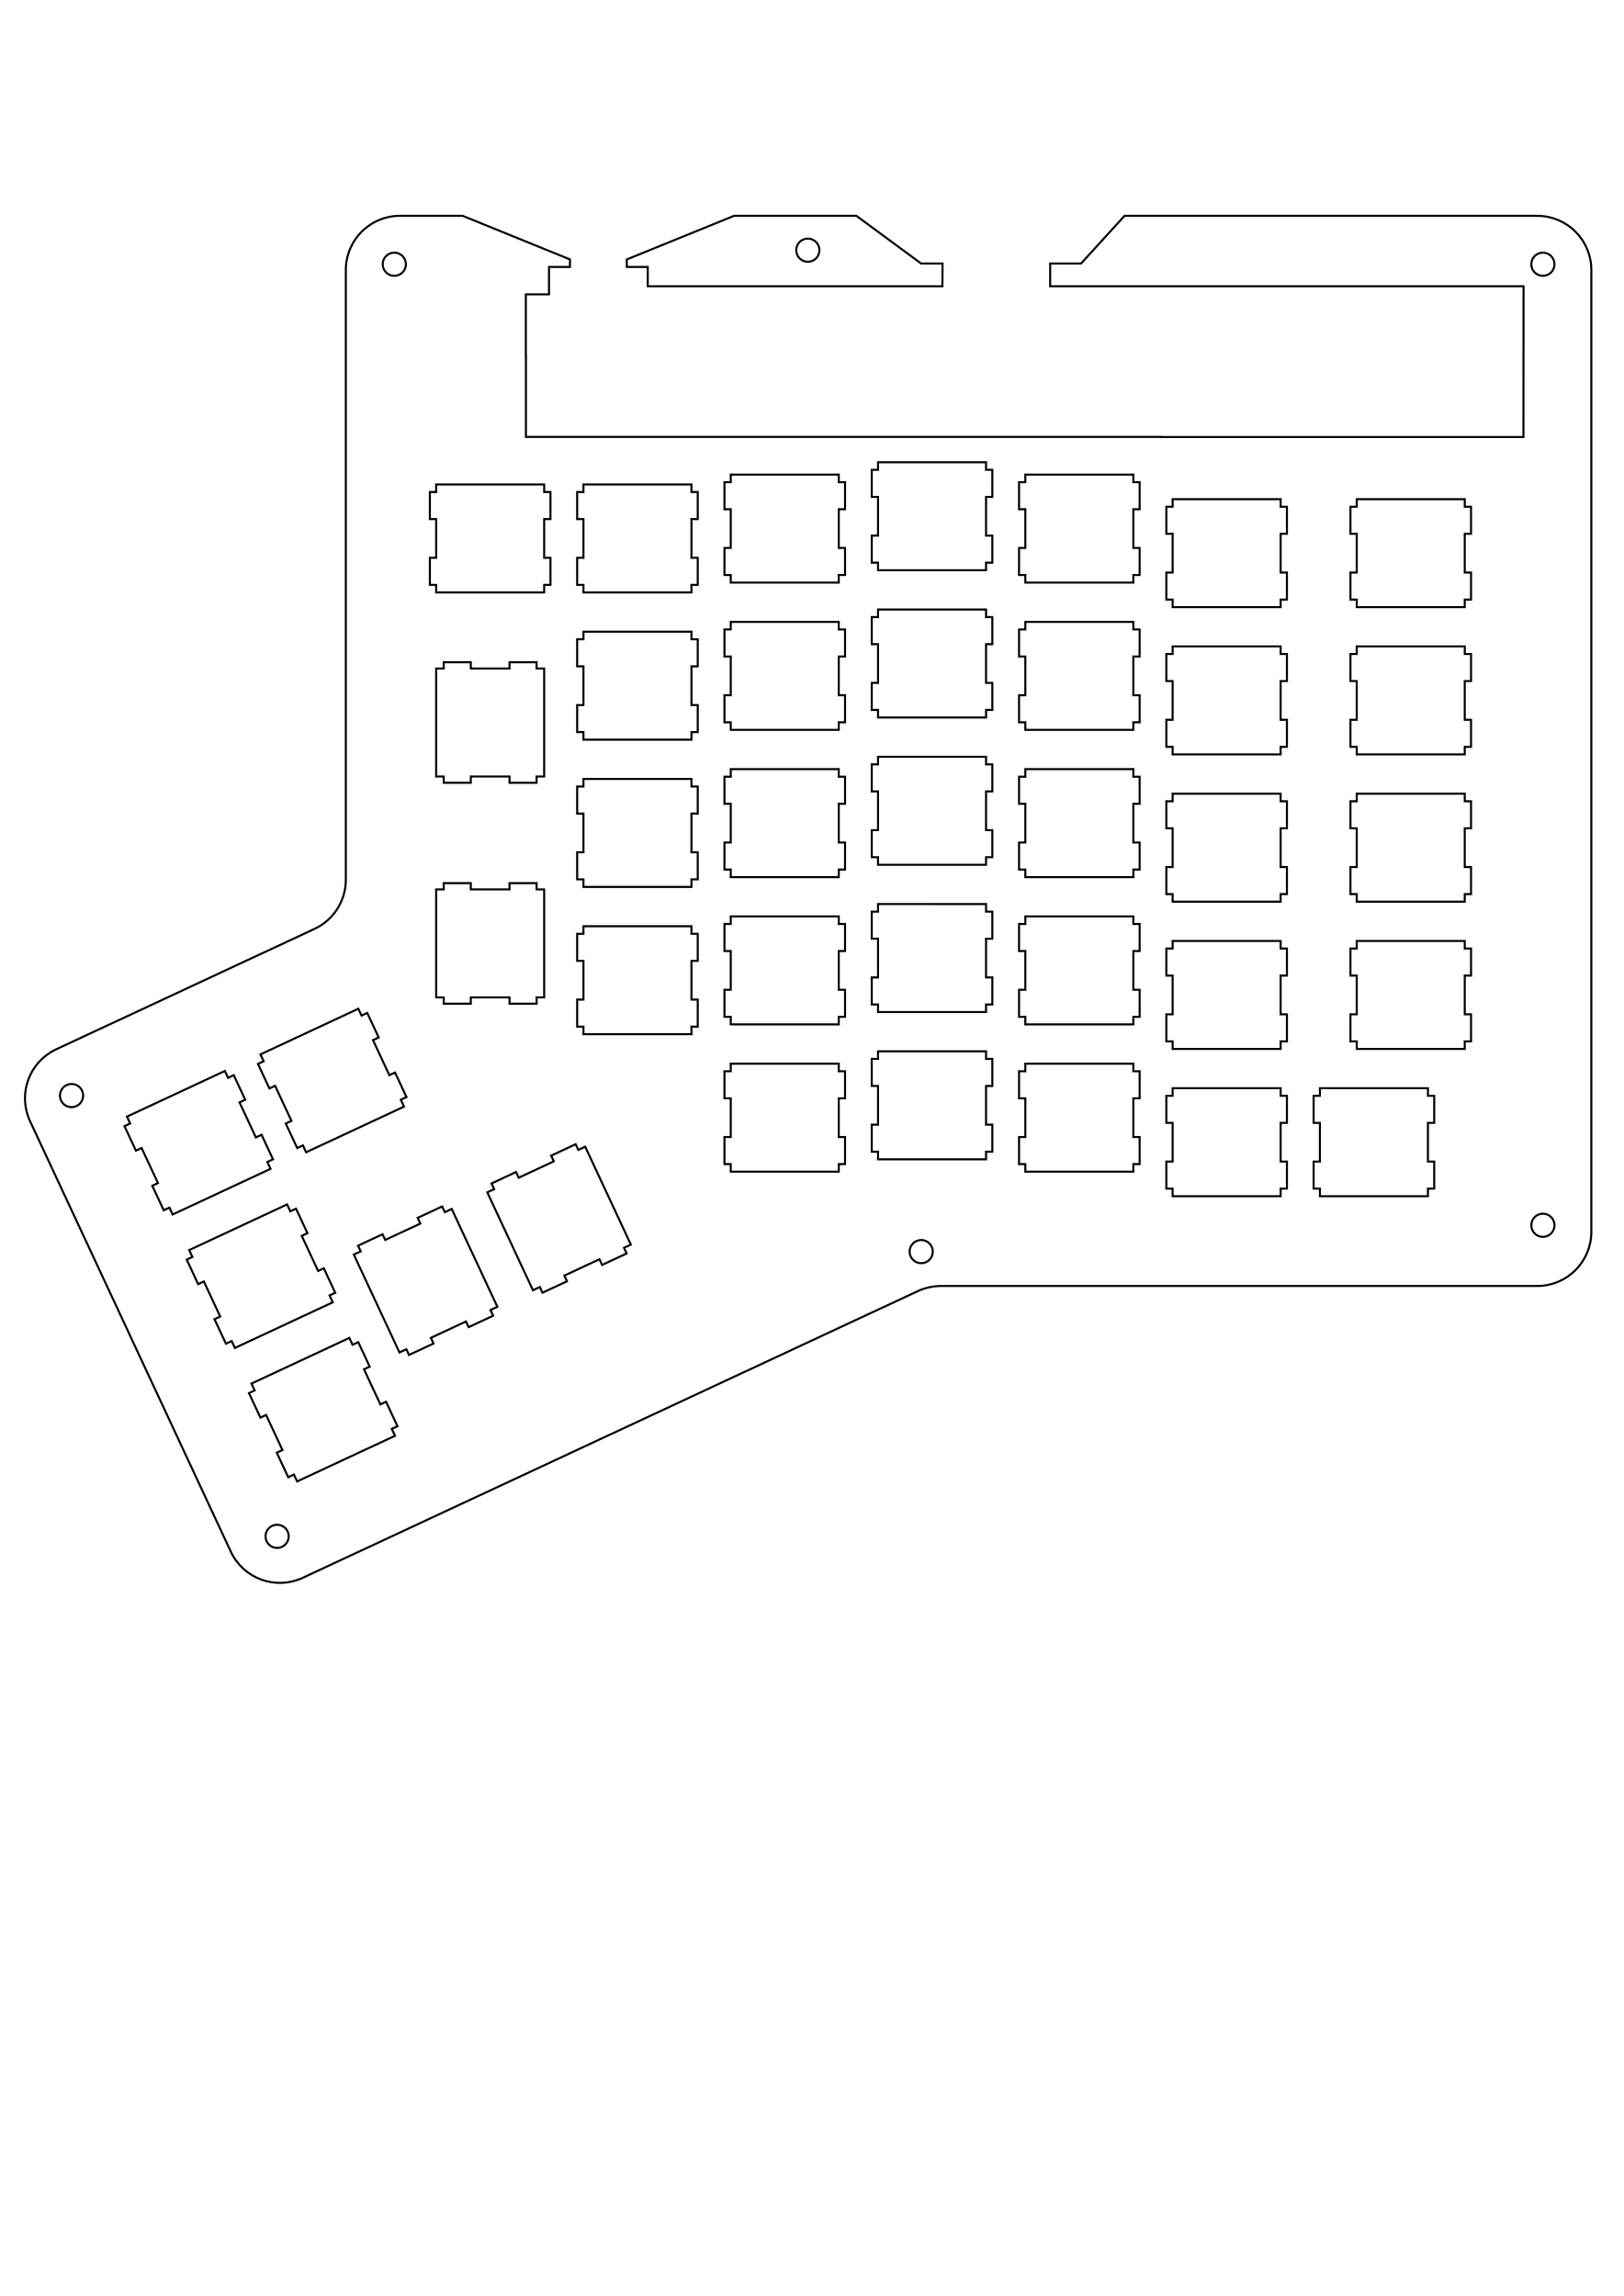
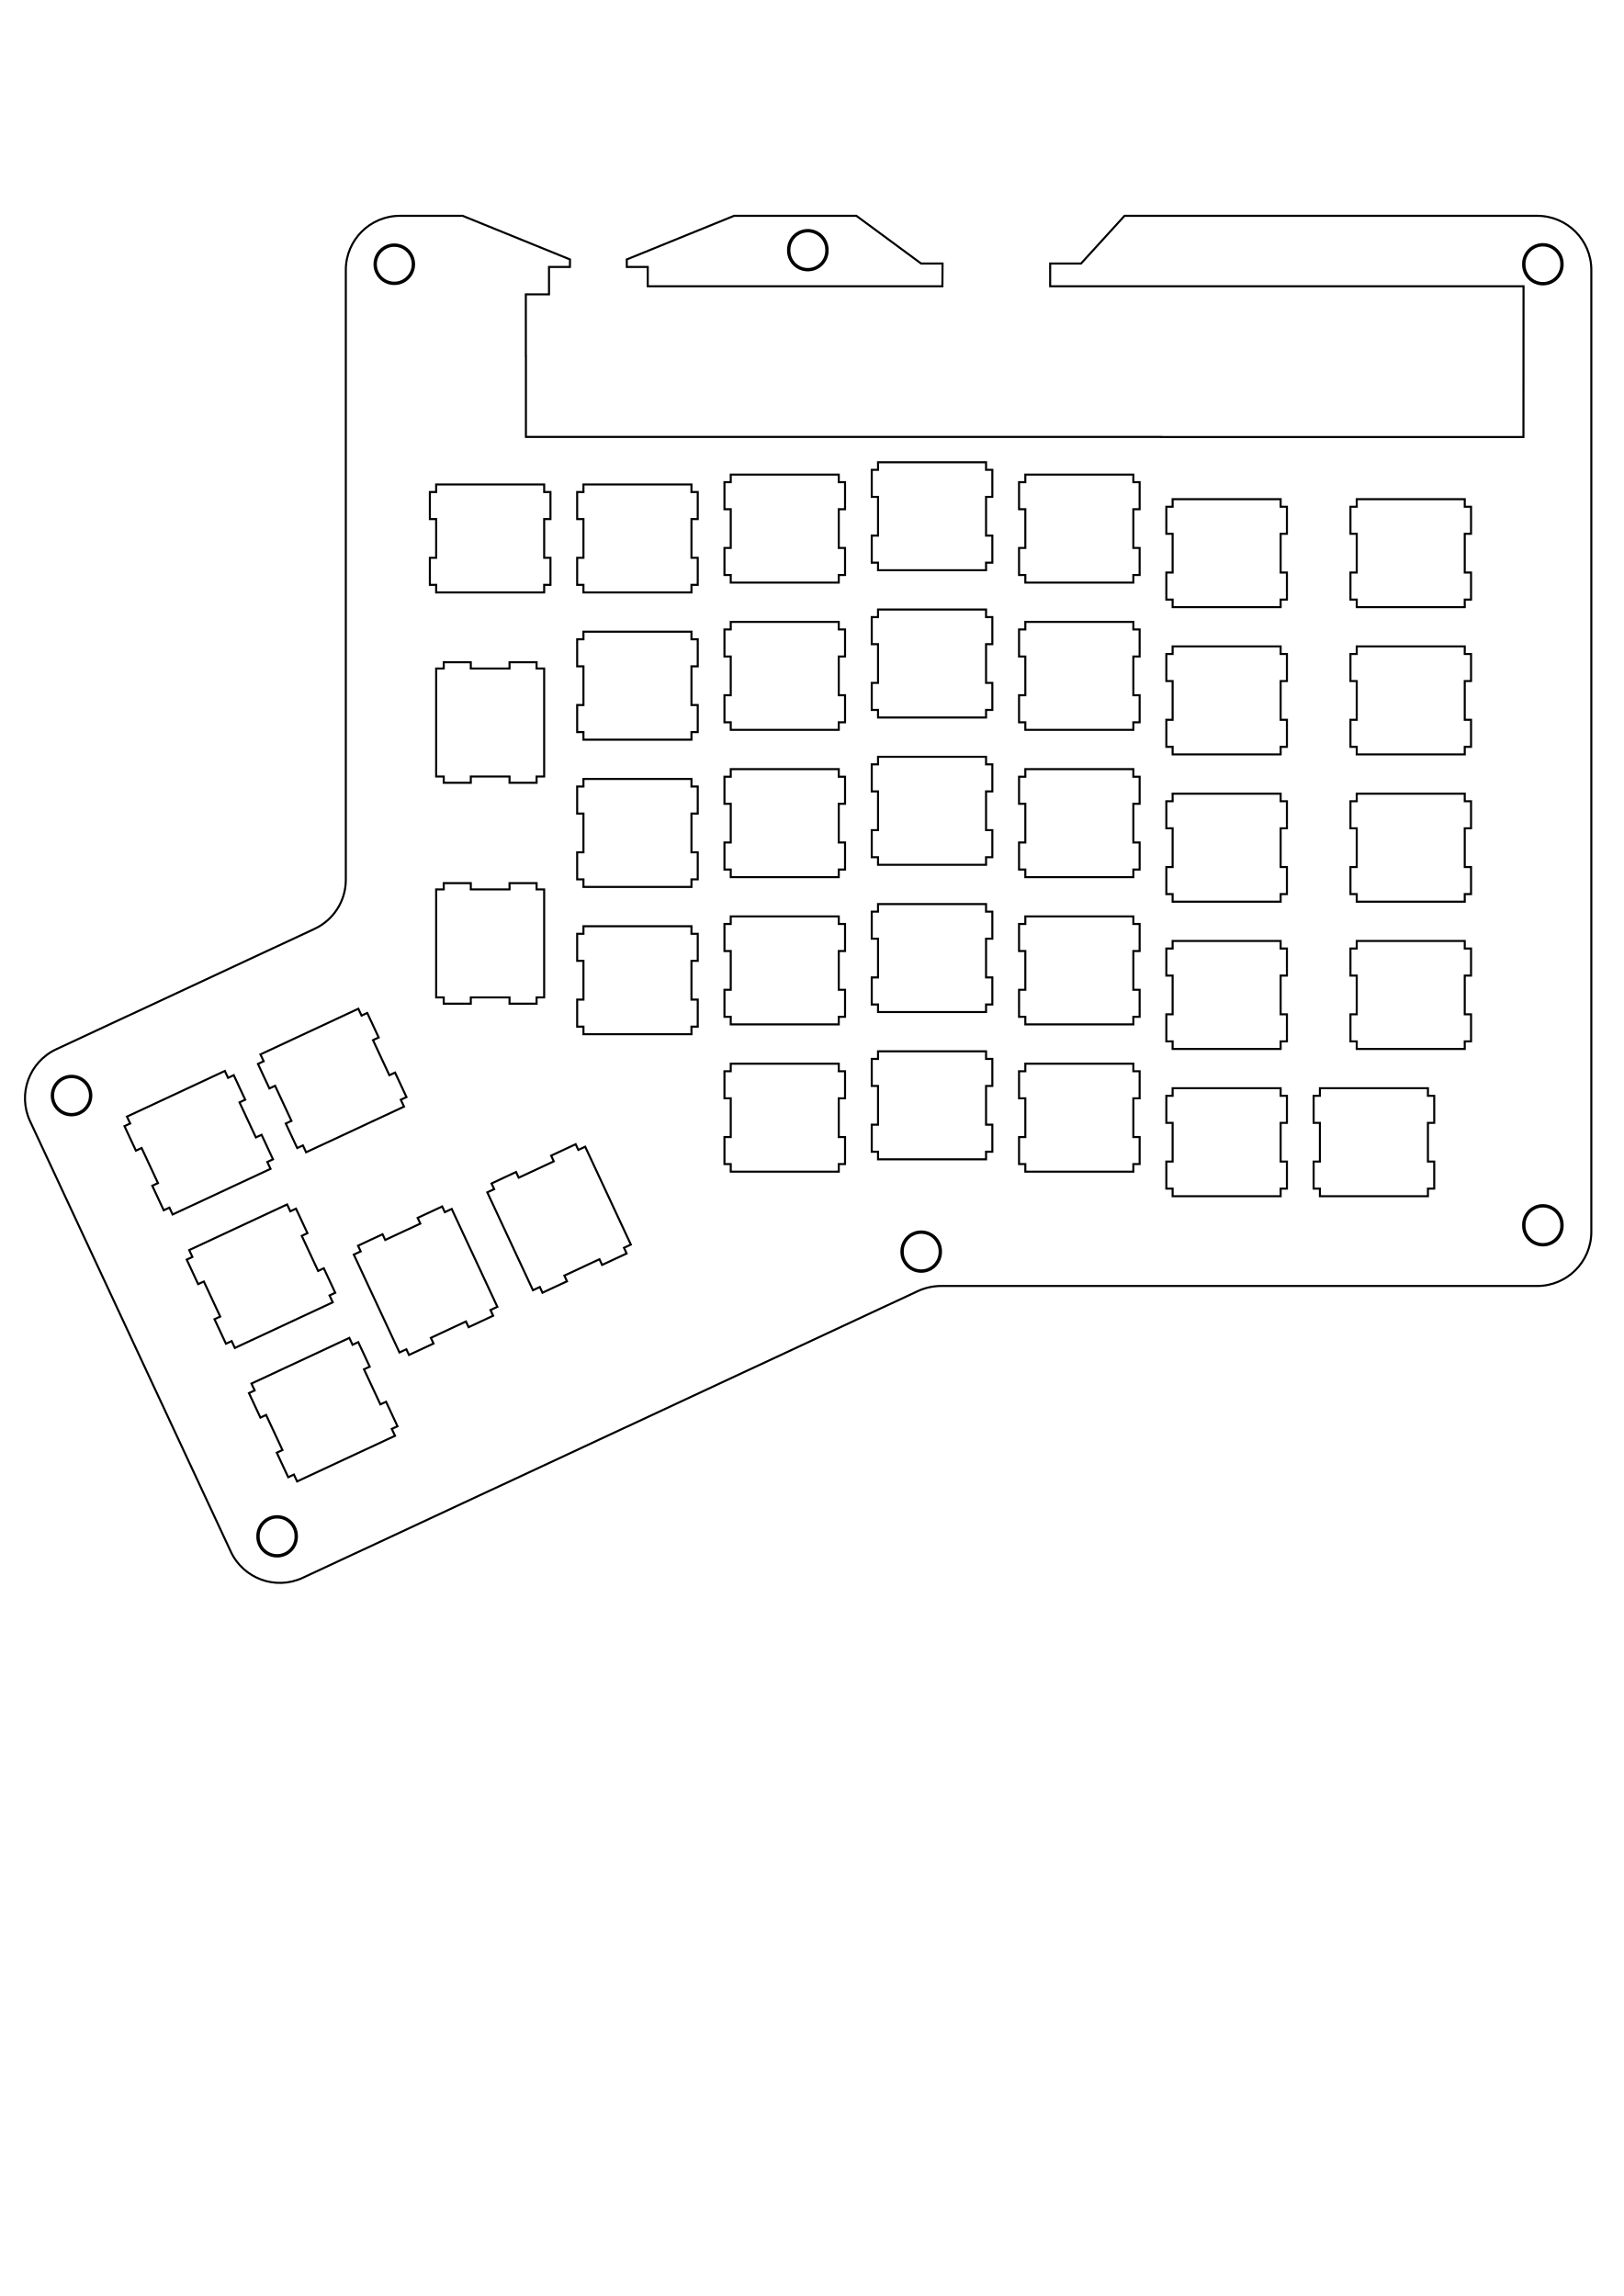
<svg xmlns="http://www.w3.org/2000/svg" width="210mm" height="297mm" viewBox="0 0 210 297" version="1.1" id="svg6297">
  <defs id="defs6291">
    <marker style="overflow:visible" refY="0.0" refX="0.0" orient="auto" id="DistanceX">
      <path id="path6412" style="stroke:#000000; stroke-width:0.5" d="M 3,-3 L -3,3 M 0,-5 L  0,5" />
    </marker>
    <pattern y="0" x="0" width="8" patternUnits="userSpaceOnUse" id="Hatch" height="8">
      <path id="path6415" stroke-width="0.25" stroke="#000000" linecap="square" d="M8 4 l-4,4" />
      <path id="path6417" stroke-width="0.25" stroke="#000000" linecap="square" d="M6 2 l-4,4" />
      <path id="path6419" stroke-width="0.25" stroke="#000000" linecap="square" d="M4 0 l-4,4" />
    </pattern>
    <symbol id="*Model_Space" />
    <symbol id="*Paper_Space" />
    <marker style="overflow:visible" refY="0.0" refX="0.0" orient="auto" id="DistanceX-7">
      <path id="path6481" style="stroke:#000000; stroke-width:0.5" d="M 3,-3 L -3,3 M 0,-5 L  0,5" />
    </marker>
    <pattern y="0" x="0" width="8" patternUnits="userSpaceOnUse" id="Hatch-4" height="8">
      <path id="path6484" stroke-width="0.25" stroke="#000000" linecap="square" d="M8 4 l-4,4" />
      <path id="path6486" stroke-width="0.25" stroke="#000000" linecap="square" d="M6 2 l-4,4" />
      <path id="path6488" stroke-width="0.25" stroke="#000000" linecap="square" d="M4 0 l-4,4" />
    </pattern>
    <symbol id="*Model_Space-3" />
    <symbol id="*Paper_Space-1" />
    <marker style="overflow:visible" refY="0.0" refX="0.0" orient="auto" id="DistanceX-5">
      <path id="path6908" style="stroke:#000000; stroke-width:0.5" d="M 3,-3 L -3,3 M 0,-5 L  0,5" />
    </marker>
    <pattern y="0" x="0" width="8" patternUnits="userSpaceOnUse" id="Hatch-1" height="8">
      <path id="path6911" stroke-width="0.25" stroke="#000000" linecap="square" d="M8 4 l-4,4" />
      <path id="path6913" stroke-width="0.25" stroke="#000000" linecap="square" d="M6 2 l-4,4" />
      <path id="path6915" stroke-width="0.25" stroke="#000000" linecap="square" d="M4 0 l-4,4" />
    </pattern>
    <symbol id="*Model_Space-0" />
    <symbol id="*Paper_Space-7" />
    <marker style="overflow:visible" refY="0.0" refX="0.0" orient="auto" id="DistanceX-9">
      <path id="path7011" style="stroke:#000000; stroke-width:0.5" d="M 3,-3 L -3,3 M 0,-5 L  0,5" />
    </marker>
    <pattern y="0" x="0" width="8" patternUnits="userSpaceOnUse" id="Hatch-0" height="8">
      <path id="path7014" stroke-width="0.25" stroke="#000000" linecap="square" d="M8 4 l-4,4" />
      <path id="path7016" stroke-width="0.25" stroke="#000000" linecap="square" d="M6 2 l-4,4" />
      <path id="path7018" stroke-width="0.25" stroke="#000000" linecap="square" d="M4 0 l-4,4" />
    </pattern>
    <symbol id="*Model_Space-07" />
    <symbol id="*Paper_Space-6" />
  </defs>
  <g id="layer1" style="display:inline">
-     <g transform="translate(0.200146,-15.86578)" style="display:inline" id="g3440">
-       <path id="path5993" style="fill:none;stroke:#000000;stroke-width:0.265;stroke-linecap:round" d="m 96.052,52.897 h -12.476 v -2.5 h -2.708 l -0.005,-0.972 v 0 l 13.88,-5.642 h 15.817 l 8.372,6.171 h 2.772 l -0.019,2.942 h -11.814 z m 13.753,19.488 h 40.219 v 0.012 h 46.808 l 0.013,-19.5 h -61.223 v -2.942 h 3.993 l 5.625,-6.171 53.373,9.5e-5 c 3.866,0 7,3.134 7,7 V 175.214 c 0,3.866 -3.134,7 -7,7 H 121.48 c -1.021,0.009 -2.029,0.232 -2.958,0.656 l -79.568,37.095 c -3.504,1.633 -7.668,0.117 -9.302,-3.386 L 3.687,160.897 C 2.054,157.393 3.57,153.228 7.074,151.595 l 33.41,-15.578 c 2.466,-1.15 4.042,-3.624 4.042,-6.344 V 50.784 c 0,-3.866 3.134,-7 7,-7 l 8.113,-9.5e-5 13.88,5.642 v 0 l -0.01,0.972 h -2.704 v 3.543 h -2.996 l 7.94e-4,7.959 0.01,-0.002 v 10.485 h 28.257 13.773 z" />
-       <path id="path5995" style="fill:none;stroke:#000000;stroke-width:0.265;stroke-linecap:round" d="m 70.18,79.511 v -0.98 h -13.97 v 0.98 h -0.813 v 3.5 h 0.813 v 5.009 h -0.813 v 3.5 h 0.813 v 0.98 h 13.97 v -0.98 h 0.813 v -3.5 h -0.813 v -5.009 h 0.813 v -3.5 z" />
-       <path id="path5997" style="fill:none;stroke:#000000;stroke-width:0.265;stroke-linecap:round" d="m 52.296,50.047 a 1.5,1.5 0 1 0 -3,0 1.5,1.5 0 1 0 3,0 z" />
-       <path id="path5999" style="fill:none;stroke:#000000;stroke-width:0.265;stroke-linecap:round" d="m 105.779,48.229 a 1.5,1.5 0 1 0 -3,0 1.5,1.5 0 1 0 3,0 z" />
-       <path id="path6001" style="fill:none;stroke:#000000;stroke-width:0.265;stroke-linecap:round" d="m 200.849,50.047 a 1.5,1.5 0 1 0 -3,0 1.5,1.5 0 1 0 3,0 z" />
-       <path id="path6003" style="fill:none;stroke:#000000;stroke-width:0.265;stroke-linecap:round" d="m 200.849,174.362 a 1.5,1.5 0 1 0 -3,0 1.5,1.5 0 1 0 3,0 z" />
-       <path id="path6005" style="fill:none;stroke:#000000;stroke-width:0.265;stroke-linecap:round" d="m 120.443,177.769 a 1.5,1.5 0 1 0 -3,0 1.5,1.5 0 1 0 3,0 z" />
-       <path id="path6007" style="fill:none;stroke:#000000;stroke-width:0.265;stroke-linecap:round" d="m 37.14,214.599 a 1.5,1.5 0 1 0 -3,0 1.5,1.5 0 1 0 3,0 z" />
-       <path id="path6009" style="fill:none;stroke:#000000;stroke-width:0.265;stroke-linecap:round" d="m 10.554,157.583 a 1.5,1.5 0 1 0 -3,0 1.5,1.5 0 1 0 3,0 z" />
-       <path id="path6025" style="fill:none;stroke:#000000;stroke-width:0.265;stroke-linecap:round" d="m 175.272,137.583 v 0.98 h -0.813 v 3.5 h 0.813 v 5.009 h -0.813 v 3.5 h 0.813 v 0.98 h 13.97 v -0.98 h 0.813 v -3.5 h -0.813 v -5.009 h 0.813 v -3.5 h -0.813 v -0.98 z" />
-       <path id="path6027" style="fill:none;stroke:#000000;stroke-width:0.265;stroke-linecap:round" d="m 175.272,118.533 v 0.98 h -0.813 v 3.5 h 0.813 v 5.009 h -0.813 v 3.5 h 0.813 v 0.98 h 13.97 v -0.98 h 0.813 v -3.5 h -0.813 v -5.009 h 0.813 v -3.5 h -0.813 v -0.98 z" />
-       <path id="path6029" style="fill:none;stroke:#000000;stroke-width:0.265;stroke-linecap:round" d="m 175.272,99.483 v 0.98 h -0.813 v 3.5 h 0.813 v 5.009 h -0.813 v 3.5 h 0.813 v 0.98 h 13.97 v -0.98 h 0.813 v -3.5 h -0.813 v -5.009 h 0.813 v -3.5 h -0.813 v -0.98 z" />
-       <path id="path6031" style="fill:none;stroke:#000000;stroke-width:0.265;stroke-linecap:round" d="m 175.272,80.436 v 0.98 h -0.813 v 3.5 h 0.813 v 5.009 h -0.813 v 3.5 h 0.813 v 0.98 h 13.97 v -0.98 h 0.813 v -3.5 h -0.813 v -5.009 h 0.813 v -3.5 h -0.813 v -0.98 z" />
-       <path id="path6033" style="fill:none;stroke:#000000;stroke-width:0.265;stroke-linecap:round" d="m 75.26,78.531 v 0.98 h -0.813 v 3.5 h 0.813 v 5.009 h -0.813 v 3.5 h 0.813 v 0.98 h 13.97 v -0.98 h 0.813 v -3.5 h -0.813 v -5.009 h 0.813 v -3.5 h -0.813 v -0.98 z" />
-       <path id="path6035" style="fill:none;stroke:#000000;stroke-width:0.265;stroke-linecap:round" d="m 132.41,96.308 v 0.98 h -0.813 v 3.5 h 0.813 v 5.009 h -0.813 v 3.5 h 0.813 v 0.98 h 13.97 v -0.98 h 0.813 v -3.5 h -0.813 v -5.009 h 0.813 v -3.5 h -0.813 v -0.98 z" />
-       <path id="path6037" style="fill:none;stroke:#000000;stroke-width:0.265;stroke-linecap:round" d="m 51.465,190.816 0.889,-0.417 0.343,0.737 3.172,-1.478 -0.343,-0.737 4.539,-2.116 0.343,0.737 3.172,-1.481 -0.343,-0.737 0.889,-0.414 -5.905,-12.662 -0.889,0.417 -0.343,-0.737 -3.172,1.478 0.343,0.737 -4.539,2.116 -0.343,-0.737 -3.172,1.481 0.343,0.737 -0.889,0.414 z" />
-       <path id="path6039" style="fill:none;stroke:#000000;stroke-width:0.265;stroke-linecap:round" d="m 68.729,182.765 0.889,-0.417 0.343,0.737 3.172,-1.478 -0.343,-0.737 4.539,-2.116 0.343,0.737 3.172,-1.481 -0.343,-0.737 0.889,-0.414 -5.905,-12.662 -0.889,0.417 -0.343,-0.737 -3.172,1.478 0.343,0.737 -4.539,2.116 -0.343,-0.737 -3.172,1.481 0.343,0.737 -0.889,0.414 z" />
-       <path id="path6041" style="fill:none;stroke:#000000;stroke-width:0.265;stroke-linecap:round" d="m 94.31,153.458 v 0.98 h -0.813 v 3.5 h 0.813 v 5.009 h -0.813 v 3.5 h 0.813 v 0.98 h 13.97 v -0.98 h 0.813 v -3.5 h -0.813 v -5.009 h 0.813 v -3.5 h -0.813 v -0.98 z" />
-       <path id="path6043" style="fill:none;stroke:#000000;stroke-width:0.265;stroke-linecap:round" d="m 113.36,151.86 v 0.98 h -0.813 v 3.5 h 0.813 v 5.009 h -0.813 V 164.85 h 0.813 v 0.98 h 13.97 V 164.85 h 0.813 v -3.5 h -0.813 v -5.009 h 0.813 v -3.5 h -0.813 v -0.98 z" />
-       <path id="path6045" style="fill:none;stroke:#000000;stroke-width:0.265;stroke-linecap:round" d="m 151.46,156.633 v 0.98 h -0.813 v 3.5 h 0.813 v 5.009 h -0.813 v 3.5 h 0.813 v 0.98 h 13.97 v -0.98 h 0.813 v -3.5 h -0.813 v -5.009 h 0.813 v -3.5 h -0.813 v -0.98 z" />
-       <path id="path6047" style="fill:none;stroke:#000000;stroke-width:0.265;stroke-linecap:round" d="m 75.26,135.678 v 0.98 h -0.813 v 3.5 h 0.813 v 5.009 h -0.813 v 3.5 h 0.813 v 0.98 h 13.97 v -0.98 h 0.813 v -3.5 h -0.813 v -5.009 h 0.813 v -3.5 h -0.813 v -0.98 z" />
-       <path id="path6049" style="fill:none;stroke:#000000;stroke-width:0.265;stroke-linecap:round" d="m 94.31,134.408 v 0.98 h -0.813 v 3.5 h 0.813 v 5.009 h -0.813 v 3.5 h 0.813 v 0.98 h 13.97 v -0.98 h 0.813 v -3.5 h -0.813 v -5.009 h 0.813 v -3.5 h -0.813 v -0.98 z" />
-       <path id="path6051" style="fill:none;stroke:#000000;stroke-width:0.265;stroke-linecap:round" d="m 113.36,132.81 v 0.98 h -0.813 v 3.5 h 0.813 v 5.009 h -0.813 V 145.8 h 0.813 v 0.98 h 13.97 V 145.8 h 0.813 v -3.5 h -0.813 V 137.291 h 0.813 v -3.5 h -0.813 v -0.98 z" />
-       <path id="path6053" style="fill:none;stroke:#000000;stroke-width:0.265;stroke-linecap:round" d="m 132.41,134.408 v 0.98 h -0.813 v 3.5 h 0.813 v 5.009 h -0.813 v 3.5 h 0.813 v 0.98 h 13.97 v -0.98 h 0.813 v -3.5 h -0.813 v -5.009 h 0.813 v -3.5 h -0.813 v -0.98 z" />
-       <path id="path6055" style="fill:none;stroke:#000000;stroke-width:0.265;stroke-linecap:round" d="m 151.46,137.583 v 0.98 h -0.813 v 3.5 h 0.813 v 5.009 h -0.813 v 3.5 h 0.813 v 0.98 h 13.97 v -0.98 h 0.813 v -3.5 h -0.813 v -5.009 h 0.813 v -3.5 h -0.813 v -0.98 z" />
-       <path id="path6057" style="fill:none;stroke:#000000;stroke-width:0.265;stroke-linecap:round" d="m 75.26,116.628 v 0.98 h -0.813 v 3.5 h 0.813 v 5.009 h -0.813 v 3.5 h 0.813 v 0.98 h 13.97 v -0.98 h 0.813 v -3.5 h -0.813 v -5.009 h 0.813 v -3.5 h -0.813 v -0.98 z" />
-       <path id="path6059" style="fill:none;stroke:#000000;stroke-width:0.265;stroke-linecap:round" d="m 94.31,115.358 v 0.98 h -0.813 v 3.5 h 0.813 v 5.009 h -0.813 v 3.5 h 0.813 v 0.98 h 13.97 v -0.98 h 0.813 v -3.5 h -0.813 v -5.009 h 0.813 v -3.5 h -0.813 v -0.98 z" />
-       <path id="path6061" style="fill:none;stroke:#000000;stroke-width:0.265;stroke-linecap:round" d="m 113.36,113.76 v 0.98 h -0.813 v 3.5 h 0.813 v 5.009 h -0.813 V 126.75 h 0.813 v 0.98 h 13.97 V 126.75 h 0.813 v -3.5 h -0.813 V 118.241 h 0.813 v -3.5 h -0.813 v -0.98 z" />
-       <path id="path6063" style="fill:none;stroke:#000000;stroke-width:0.265;stroke-linecap:round" d="m 132.41,115.358 v 0.98 h -0.813 v 3.5 h 0.813 v 5.009 h -0.813 v 3.5 h 0.813 v 0.98 h 13.97 v -0.98 h 0.813 v -3.5 h -0.813 v -5.009 h 0.813 v -3.5 h -0.813 v -0.98 z" />
-       <path id="path6065" style="fill:none;stroke:#000000;stroke-width:0.265;stroke-linecap:round" d="m 151.46,118.533 v 0.98 h -0.813 v 3.5 h 0.813 v 5.009 h -0.813 v 3.5 h 0.813 v 0.98 h 13.97 v -0.98 h 0.813 v -3.5 h -0.813 v -5.009 h 0.813 v -3.5 h -0.813 v -0.98 z" />
-       <path id="path6067" style="fill:none;stroke:#000000;stroke-width:0.265;stroke-linecap:round" d="m 94.31,96.308 v 0.98 h -0.813 v 3.5 h 0.813 v 5.009 h -0.813 v 3.5 h 0.813 v 0.98 h 13.97 v -0.98 h 0.813 v -3.5 h -0.813 v -5.009 h 0.813 v -3.5 h -0.813 v -0.98 z" />
-       <path id="path6069" style="fill:none;stroke:#000000;stroke-width:0.265;stroke-linecap:round" d="m 113.36,94.71 v 0.98 h -0.813 v 3.5 h 0.813 v 5.009 h -0.813 V 107.7 h 0.813 v 0.98 h 13.97 V 107.7 h 0.813 v -3.5 h -0.813 v -5.009 h 0.813 v -3.5 h -0.813 v -0.98 z" />
-       <path id="path6071" style="fill:none;stroke:#000000;stroke-width:0.265;stroke-linecap:round" d="m 151.46,99.483 v 0.98 h -0.813 v 3.5 h 0.813 v 5.009 h -0.813 v 3.5 h 0.813 v 0.98 h 13.97 v -0.98 h 0.813 v -3.5 h -0.813 v -5.009 h 0.813 v -3.5 h -0.813 v -0.98 z" />
-       <path id="path6073" style="fill:none;stroke:#000000;stroke-width:0.265;stroke-linecap:round" d="m 132.41,153.458 v 0.98 h -0.813 v 3.5 h 0.813 v 5.009 h -0.813 v 3.5 h 0.813 v 0.98 h 13.97 v -0.98 h 0.813 v -3.5 h -0.813 v -5.009 h 0.813 v -3.5 h -0.813 v -0.98 z" />
-       <path id="path6075" style="fill:none;stroke:#000000;stroke-width:0.265;stroke-linecap:round" d="m 94.31,77.258 v 0.98 h -0.813 v 3.5 h 0.813 v 5.009 h -0.813 v 3.5 h 0.813 v 0.98 h 13.97 v -0.98 h 0.813 v -3.5 h -0.813 v -5.009 h 0.813 v -3.5 h -0.813 v -0.98 z" />
-       <path id="path6077" style="fill:none;stroke:#000000;stroke-width:0.265;stroke-linecap:round" d="m 113.36,75.66 v 0.98 h -0.813 v 3.5 h 0.813 v 5.009 h -0.813 v 3.5 h 0.813 v 0.98 h 13.97 v -0.98 h 0.813 v -3.5 h -0.813 v -5.009 h 0.813 v -3.5 h -0.813 v -0.98 z" />
-       <path id="path6079" style="fill:none;stroke:#000000;stroke-width:0.265;stroke-linecap:round" d="m 132.41,77.258 v 0.98 h -0.813 v 3.5 h 0.813 v 5.009 h -0.813 v 3.5 h 0.813 v 0.98 h 13.97 v -0.98 h 0.813 v -3.5 h -0.813 v -5.009 h 0.813 v -3.5 h -0.813 v -0.98 z" />
-       <path id="path6081" style="fill:none;stroke:#000000;stroke-width:0.265;stroke-linecap:round" d="m 151.46,80.436 v 0.98 h -0.813 v 3.5 h 0.813 v 5.009 h -0.813 v 3.5 h 0.813 v 0.98 h 13.97 v -0.98 h 0.813 v -3.5 h -0.813 v -5.009 h 0.813 v -3.5 h -0.813 v -0.98 z" />
-       <path id="path6083" style="fill:none;stroke:#000000;stroke-width:0.265;stroke-linecap:round" d="m 33.484,152.257 0.417,0.889 -0.737,0.343 1.478,3.172 0.737,-0.343 2.116,4.539 -0.737,0.343 1.481,3.172 0.737,-0.343 0.414,0.889 12.662,-5.906 -0.417,-0.889 0.737,-0.343 -1.478,-3.172 -0.737,0.343 -2.116,-4.539 0.737,-0.343 -1.481,-3.172 -0.737,0.343 -0.414,-0.889 z" />
-       <path id="path6085" style="fill:none;stroke:#000000;stroke-width:0.265;stroke-linecap:round" d="m 16.22,160.306 0.417,0.889 -0.737,0.343 1.478,3.172 0.737,-0.343 2.116,4.539 -0.737,0.343 1.481,3.172 0.737,-0.343 0.414,0.889 12.662,-5.906 -0.417,-0.889 0.737,-0.343 -1.478,-3.172 -0.737,0.343 -2.116,-4.539 0.737,-0.343 -1.481,-3.172 -0.737,0.343 -0.414,-0.889 z" />
-       <path id="path6087" style="fill:none;stroke:#000000;stroke-width:0.265;stroke-linecap:round" d="m 32.321,194.837 0.417,0.889 -0.737,0.343 1.478,3.172 0.737,-0.343 2.116,4.539 -0.737,0.343 1.481,3.172 0.737,-0.343 0.414,0.889 12.662,-5.905 -0.417,-0.889 0.737,-0.343 -1.478,-3.172 -0.737,0.343 -2.116,-4.539 0.737,-0.343 -1.481,-3.172 -0.737,0.343 -0.414,-0.889 z" />
-       <path id="path6089" style="fill:none;stroke:#000000;stroke-width:0.265;stroke-linecap:round" d="m 24.269,177.57 0.417,0.889 -0.737,0.343 1.478,3.172 0.737,-0.343 2.116,4.539 -0.737,0.343 1.481,3.172 0.737,-0.343 0.414,0.889 12.662,-5.905 -0.417,-0.889 0.737,-0.343 -1.478,-3.172 -0.737,0.343 -2.116,-4.539 0.737,-0.343 -1.481,-3.172 -0.737,0.343 -0.414,-0.889 z" />
-       <path id="path6091" style="fill:none;stroke:#000000;stroke-width:0.265;stroke-linecap:round" d="m 75.26,97.578 v 0.98 h -0.813 v 3.5 h 0.813 v 5.009 h -0.813 v 3.5 h 0.813 v 0.98 h 13.97 v -0.98 h 0.813 v -3.5 h -0.813 v -5.009 h 0.813 v -3.5 h -0.813 v -0.98 z" />
-       <path id="path6093" style="fill:none;stroke:#000000;stroke-width:0.265;stroke-linecap:round" d="m 170.51,156.633 v 0.98 h -0.813 v 3.5 h 0.813 v 5.009 h -0.813 v 3.5 h 0.813 v 0.98 h 13.97 v -0.98 h 0.813 v -3.5 h -0.813 v -5.009 h 0.813 v -3.5 h -0.813 v -0.98 z" />
-       <path id="path6095" style="fill:none;stroke:#000000;stroke-width:0.265;stroke-linecap:round" d="m 56.21,144.886 h 0.98 v 0.813 h 3.5 v -0.813 h 5.009 v 0.813 h 3.5 v -0.813 h 0.98 v -13.97 h -0.98 v -0.813 h -3.5 v 0.813 h -5.009 v -0.813 h -3.5 v 0.813 h -0.98 z" />
-       <path id="path6097" style="fill:none;stroke:#000000;stroke-width:0.265;stroke-linecap:round" d="m 56.21,116.311 h 0.98 v 0.813 h 3.5 v -0.813 h 5.009 v 0.813 h 3.5 v -0.813 h 0.98 v -13.97 h -0.98 v -0.813 h -3.5 v 0.813 h -5.009 v -0.813 h -3.5 v 0.813 h -0.98 z" />
+     <g id="g270">
+       <path id="path5993" style="fill:none;stroke:#000000;stroke-width:0.265;stroke-linecap:round" d="m 96.252,37.031 h -12.476 v -2.5 h -2.708 l -0.005,-0.972 v 0 l 13.88,-5.642 h 15.817 l 8.372,6.171 h 2.772 l -0.019,2.942 h -11.814 z m 13.753,19.488 h 40.219 v 0.012 h 46.808 l 0.013,-19.5 H 135.821 v -2.942 h 3.993 l 5.625,-6.171 53.373,9.5e-5 c 3.866,0 7,3.134 7,7 V 159.348 c 0,3.866 -3.134,7 -7,7 h -77.133 c -1.021,0.009 -2.029,0.232 -2.958,0.656 l -79.568,37.095 c -3.504,1.633 -7.668,0.117 -9.302,-3.386 L 3.888,145.031 c -1.634,-3.504 -0.118,-7.669 3.386,-9.303 L 40.684,120.151 c 2.466,-1.15 4.042,-3.624 4.042,-6.344 V 34.918 c 0,-3.866 3.134,-7 7,-7 l 8.113,-9.5e-5 13.88,5.642 v 0 l -0.01,0.972 h -2.704 v 3.543 h -2.996 l 7.94e-4,7.959 0.01,-0.002 v 10.485 h 28.257 13.773 z" />
+       <path id="path5995" style="fill:none;stroke:#000000;stroke-width:0.265;stroke-linecap:round" d="m 70.38,63.645 v -0.98 h -13.97 v 0.98 h -0.813 v 3.5 h 0.813 v 5.009 h -0.813 v 3.5 h 0.813 v 0.98 h 13.97 v -0.98 h 0.813 v -3.5 h -0.813 v -5.009 h 0.813 v -3.5 z" />
+       <path id="path5997" style="fill:none;stroke:#000000;stroke-width:0.436;stroke-linecap:round" d="m 53.468,34.182 a 2.472,2.472 0 1 0 -4.944,0 2.472,2.472 0 1 0 4.944,0 z" />
+       <path id="path5999" style="fill:none;stroke:#000000;stroke-width:0.436;stroke-linecap:round" d="m 106.952,32.363 a 2.473,2.473 0 1 0 -4.945,0 2.473,2.473 0 1 0 4.945,0 z" />
+       <path id="path6001" style="fill:none;stroke:#000000;stroke-width:0.436;stroke-linecap:round" d="m 202.018,34.182 a 2.47,2.47 0 1 0 -4.939,0 2.47,2.47 0 1 0 4.939,0 z" />
+       <path id="path6003" style="fill:none;stroke:#000000;stroke-width:0.436;stroke-linecap:round" d="m 202.018,158.496 a 2.47,2.47 0 1 0 -4.939,0 2.47,2.47 0 1 0 4.939,0 z" />
+       <path id="path6005" style="fill:none;stroke:#000000;stroke-width:0.436;stroke-linecap:round" d="m 121.615,161.903 a 2.473,2.473 0 1 0 -4.945,0 2.473,2.473 0 1 0 4.945,0 z" />
+       <path id="path6007" style="fill:none;stroke:#000000;stroke-width:0.436;stroke-linecap:round" d="m 38.313,198.733 a 2.473,2.473 0 1 0 -4.945,0 2.473,2.473 0 1 0 4.945,0 z" />
+       <path id="path6009" style="fill:none;stroke:#000000;stroke-width:0.436;stroke-linecap:round" d="m 11.726,141.717 a 2.472,2.472 0 1 0 -4.945,0 2.472,2.472 0 1 0 4.945,0 z" />
+       <path id="path6025" style="fill:none;stroke:#000000;stroke-width:0.265;stroke-linecap:round" d="m 175.472,121.717 v 0.98 h -0.813 v 3.5 h 0.813 v 5.009 h -0.813 v 3.5 h 0.813 v 0.98 h 13.97 v -0.98 h 0.813 v -3.5 h -0.813 v -5.009 h 0.813 v -3.5 h -0.813 v -0.98 z" />
+       <path id="path6027" style="fill:none;stroke:#000000;stroke-width:0.265;stroke-linecap:round" d="m 175.472,102.667 v 0.98 h -0.813 v 3.5 h 0.813 v 5.009 h -0.813 v 3.5 h 0.813 v 0.98 h 13.97 v -0.98 h 0.813 v -3.5 h -0.813 v -5.009 h 0.813 v -3.5 h -0.813 v -0.98 z" />
+       <path id="path6029" style="fill:none;stroke:#000000;stroke-width:0.265;stroke-linecap:round" d="m 175.472,83.617 v 0.98 h -0.813 v 3.5 h 0.813 v 5.009 h -0.813 v 3.5 h 0.813 v 0.98 h 13.97 v -0.98 h 0.813 v -3.5 h -0.813 v -5.009 h 0.813 v -3.5 h -0.813 v -0.98 z" />
+       <path id="path6031" style="fill:none;stroke:#000000;stroke-width:0.265;stroke-linecap:round" d="m 175.472,64.57 v 0.98 h -0.813 v 3.5 h 0.813 v 5.009 h -0.813 v 3.5 h 0.813 v 0.98 h 13.97 v -0.98 h 0.813 v -3.5 h -0.813 v -5.009 h 0.813 v -3.5 h -0.813 v -0.98 z" />
+       <path id="path6033" style="fill:none;stroke:#000000;stroke-width:0.265;stroke-linecap:round" d="m 75.46,62.665 v 0.98 h -0.813 v 3.5 h 0.813 v 5.009 h -0.813 v 3.5 h 0.813 v 0.98 h 13.97 v -0.98 h 0.813 v -3.5 h -0.813 v -5.009 h 0.813 v -3.5 h -0.813 v -0.98 z" />
+       <path id="path6035" style="fill:none;stroke:#000000;stroke-width:0.265;stroke-linecap:round" d="m 132.61,80.442 v 0.98 h -0.813 v 3.5 h 0.813 v 5.009 h -0.813 v 3.5 h 0.813 v 0.98 h 13.97 v -0.98 h 0.813 v -3.5 h -0.813 v -5.009 h 0.813 v -3.5 h -0.813 v -0.98 z" />
+       <path id="path6037" style="fill:none;stroke:#000000;stroke-width:0.265;stroke-linecap:round" d="m 51.665,174.951 0.889,-0.417 0.343,0.737 3.172,-1.478 -0.343,-0.737 4.539,-2.116 0.343,0.737 3.172,-1.481 -0.343,-0.737 0.889,-0.414 -5.905,-12.662 -0.889,0.417 -0.343,-0.737 -3.172,1.478 0.343,0.737 -4.539,2.116 -0.343,-0.737 -3.172,1.481 0.343,0.737 -0.889,0.414 z" />
+       <path id="path6039" style="fill:none;stroke:#000000;stroke-width:0.265;stroke-linecap:round" d="m 68.929,166.899 0.889,-0.417 0.343,0.737 3.172,-1.478 -0.343,-0.737 4.539,-2.116 0.343,0.737 3.172,-1.481 -0.343,-0.737 0.889,-0.414 -5.905,-12.662 -0.889,0.417 -0.343,-0.737 -3.172,1.478 0.343,0.737 -4.539,2.116 -0.343,-0.737 -3.172,1.481 0.343,0.737 -0.889,0.414 z" />
+       <path id="path6041" style="fill:none;stroke:#000000;stroke-width:0.265;stroke-linecap:round" d="m 94.51,137.592 v 0.98 h -0.813 v 3.5 h 0.813 v 5.009 h -0.813 v 3.5 h 0.813 v 0.98 h 13.97 v -0.98 h 0.813 v -3.5 h -0.813 v -5.009 h 0.813 v -3.5 h -0.813 v -0.98 z" />
+       <path id="path6043" style="fill:none;stroke:#000000;stroke-width:0.265;stroke-linecap:round" d="m 113.56,135.995 v 0.98 h -0.813 v 3.5 h 0.813 v 5.009 h -0.813 v 3.5 h 0.813 v 0.98 h 13.97 v -0.98 h 0.813 v -3.5 h -0.813 v -5.009 h 0.813 v -3.5 h -0.813 v -0.98 z" />
+       <path id="path6045" style="fill:none;stroke:#000000;stroke-width:0.265;stroke-linecap:round" d="m 151.66,140.767 v 0.98 h -0.813 v 3.5 h 0.813 v 5.009 h -0.813 v 3.5 h 0.813 v 0.98 h 13.97 v -0.98 h 0.813 v -3.5 h -0.813 v -5.009 h 0.813 v -3.5 h -0.813 v -0.98 z" />
+       <path id="path6047" style="fill:none;stroke:#000000;stroke-width:0.265;stroke-linecap:round" d="m 75.46,119.812 v 0.98 h -0.813 v 3.5 h 0.813 v 5.009 h -0.813 v 3.5 h 0.813 v 0.98 h 13.97 v -0.98 h 0.813 v -3.5 h -0.813 v -5.009 h 0.813 v -3.5 h -0.813 v -0.98 z" />
+       <path id="path6049" style="fill:none;stroke:#000000;stroke-width:0.265;stroke-linecap:round" d="m 94.51,118.542 v 0.98 h -0.813 v 3.5 h 0.813 v 5.009 h -0.813 v 3.5 h 0.813 v 0.98 h 13.97 v -0.98 h 0.813 v -3.5 h -0.813 v -5.009 h 0.813 v -3.5 h -0.813 v -0.98 z" />
+       <path id="path6051" style="fill:none;stroke:#000000;stroke-width:0.265;stroke-linecap:round" d="m 113.56,116.945 v 0.98 h -0.813 v 3.5 h 0.813 v 5.009 h -0.813 v 3.5 h 0.813 v 0.98 h 13.97 v -0.98 h 0.813 v -3.5 h -0.813 v -5.009 h 0.813 v -3.5 h -0.813 v -0.98 z" />
+       <path id="path6053" style="fill:none;stroke:#000000;stroke-width:0.265;stroke-linecap:round" d="m 132.61,118.542 v 0.98 h -0.813 v 3.5 h 0.813 v 5.009 h -0.813 v 3.5 h 0.813 v 0.98 h 13.97 v -0.98 h 0.813 v -3.5 h -0.813 v -5.009 h 0.813 v -3.5 h -0.813 v -0.98 z" />
+       <path id="path6055" style="fill:none;stroke:#000000;stroke-width:0.265;stroke-linecap:round" d="m 151.66,121.717 v 0.98 h -0.813 v 3.5 h 0.813 v 5.009 h -0.813 v 3.5 h 0.813 v 0.98 h 13.97 v -0.98 h 0.813 v -3.5 h -0.813 v -5.009 h 0.813 v -3.5 h -0.813 v -0.98 z" />
+       <path id="path6057" style="fill:none;stroke:#000000;stroke-width:0.265;stroke-linecap:round" d="m 75.46,100.762 v 0.98 h -0.813 v 3.5 h 0.813 v 5.009 h -0.813 v 3.5 h 0.813 v 0.98 h 13.97 v -0.98 h 0.813 v -3.5 h -0.813 v -5.009 h 0.813 v -3.5 h -0.813 v -0.98 z" />
+       <path id="path6059" style="fill:none;stroke:#000000;stroke-width:0.265;stroke-linecap:round" d="m 94.51,99.492 v 0.98 h -0.813 v 3.5 h 0.813 v 5.009 h -0.813 v 3.5 h 0.813 v 0.98 h 13.97 v -0.98 h 0.813 v -3.5 h -0.813 v -5.009 h 0.813 v -3.5 h -0.813 v -0.98 z" />
+       <path id="path6061" style="fill:none;stroke:#000000;stroke-width:0.265;stroke-linecap:round" d="m 113.56,97.895 v 0.98 h -0.813 v 3.5 h 0.813 v 5.009 h -0.813 v 3.5 h 0.813 v 0.98 h 13.97 v -0.98 h 0.813 v -3.5 h -0.813 v -5.009 h 0.813 v -3.5 h -0.813 v -0.98 z" />
+       <path id="path6063" style="fill:none;stroke:#000000;stroke-width:0.265;stroke-linecap:round" d="m 132.61,99.492 v 0.98 h -0.813 v 3.5 h 0.813 v 5.009 h -0.813 v 3.5 h 0.813 v 0.98 h 13.97 v -0.98 h 0.813 v -3.5 h -0.813 v -5.009 h 0.813 v -3.5 h -0.813 v -0.98 z" />
+       <path id="path6065" style="fill:none;stroke:#000000;stroke-width:0.265;stroke-linecap:round" d="m 151.66,102.667 v 0.98 h -0.813 v 3.5 h 0.813 v 5.009 h -0.813 v 3.5 h 0.813 v 0.98 h 13.97 v -0.98 h 0.813 v -3.5 h -0.813 v -5.009 h 0.813 v -3.5 h -0.813 v -0.98 z" />
+       <path id="path6067" style="fill:none;stroke:#000000;stroke-width:0.265;stroke-linecap:round" d="m 94.51,80.442 v 0.98 h -0.813 v 3.5 h 0.813 v 5.009 h -0.813 v 3.5 h 0.813 v 0.98 h 13.97 v -0.98 h 0.813 v -3.5 h -0.813 v -5.009 h 0.813 v -3.5 h -0.813 v -0.98 z" />
+       <path id="path6069" style="fill:none;stroke:#000000;stroke-width:0.265;stroke-linecap:round" d="m 113.56,78.845 v 0.98 h -0.813 v 3.5 h 0.813 v 5.009 h -0.813 v 3.5 h 0.813 v 0.98 h 13.97 v -0.98 h 0.813 v -3.5 h -0.813 v -5.009 h 0.813 v -3.5 h -0.813 v -0.98 z" />
+       <path id="path6071" style="fill:none;stroke:#000000;stroke-width:0.265;stroke-linecap:round" d="m 151.66,83.617 v 0.98 h -0.813 v 3.5 h 0.813 v 5.009 h -0.813 v 3.5 h 0.813 v 0.98 h 13.97 v -0.98 h 0.813 v -3.5 h -0.813 v -5.009 h 0.813 v -3.5 h -0.813 v -0.98 z" />
+       <path id="path6073" style="fill:none;stroke:#000000;stroke-width:0.265;stroke-linecap:round" d="m 132.61,137.592 v 0.98 h -0.813 v 3.5 h 0.813 v 5.009 h -0.813 v 3.5 h 0.813 v 0.98 h 13.97 v -0.98 h 0.813 v -3.5 h -0.813 v -5.009 h 0.813 v -3.5 h -0.813 v -0.98 z" />
+       <path id="path6075" style="fill:none;stroke:#000000;stroke-width:0.265;stroke-linecap:round" d="m 94.51,61.392 v 0.98 h -0.813 v 3.5 h 0.813 v 5.009 h -0.813 v 3.5 h 0.813 v 0.98 h 13.97 v -0.98 h 0.813 v -3.5 h -0.813 v -5.009 h 0.813 v -3.5 h -0.813 v -0.98 z" />
+       <path id="path6077" style="fill:none;stroke:#000000;stroke-width:0.265;stroke-linecap:round" d="m 113.56,59.795 v 0.98 h -0.813 v 3.5 h 0.813 v 5.009 h -0.813 v 3.5 h 0.813 v 0.98 h 13.97 v -0.98 h 0.813 v -3.5 h -0.813 v -5.009 h 0.813 v -3.5 h -0.813 v -0.98 z" />
+       <path id="path6079" style="fill:none;stroke:#000000;stroke-width:0.265;stroke-linecap:round" d="m 132.61,61.392 v 0.98 h -0.813 v 3.5 h 0.813 v 5.009 h -0.813 v 3.5 h 0.813 v 0.98 h 13.97 v -0.98 h 0.813 v -3.5 h -0.813 v -5.009 h 0.813 v -3.5 h -0.813 v -0.98 z" />
+       <path id="path6081" style="fill:none;stroke:#000000;stroke-width:0.265;stroke-linecap:round" d="m 151.66,64.57 v 0.98 h -0.813 v 3.5 h 0.813 v 5.009 h -0.813 v 3.5 h 0.813 v 0.98 h 13.97 v -0.98 h 0.813 v -3.5 h -0.813 v -5.009 h 0.813 v -3.5 h -0.813 v -0.98 z" />
+       <path id="path6083" style="fill:none;stroke:#000000;stroke-width:0.265;stroke-linecap:round" d="m 33.684,136.391 0.417,0.889 -0.737,0.343 1.478,3.172 0.737,-0.343 2.116,4.539 -0.737,0.343 1.481,3.172 0.737,-0.343 0.414,0.889 12.662,-5.906 -0.417,-0.889 0.737,-0.343 -1.478,-3.172 -0.737,0.343 -2.116,-4.539 0.737,-0.343 -1.481,-3.172 -0.737,0.343 -0.414,-0.889 z" />
+       <path id="path6085" style="fill:none;stroke:#000000;stroke-width:0.265;stroke-linecap:round" d="m 16.42,144.44 0.417,0.889 -0.737,0.343 1.478,3.172 0.737,-0.343 2.116,4.539 -0.737,0.343 1.481,3.172 0.737,-0.343 0.414,0.889 12.662,-5.906 -0.417,-0.889 0.737,-0.343 -1.478,-3.172 -0.737,0.343 -2.116,-4.539 0.737,-0.343 -1.481,-3.172 -0.737,0.343 -0.414,-0.889 z" />
+       <path id="path6087" style="fill:none;stroke:#000000;stroke-width:0.265;stroke-linecap:round" d="m 32.521,178.971 0.417,0.889 -0.737,0.343 1.478,3.172 0.737,-0.343 2.116,4.539 -0.737,0.343 1.481,3.172 0.737,-0.343 0.414,0.889 12.662,-5.905 -0.417,-0.889 0.737,-0.343 -1.478,-3.172 -0.737,0.343 -2.116,-4.539 0.737,-0.343 -1.481,-3.172 -0.737,0.343 -0.414,-0.889 z" />
+       <path id="path6089" style="fill:none;stroke:#000000;stroke-width:0.265;stroke-linecap:round" d="m 24.469,161.705 0.417,0.889 -0.737,0.343 1.478,3.172 0.737,-0.343 2.116,4.539 -0.737,0.343 1.481,3.172 0.737,-0.343 0.414,0.889 12.662,-5.905 -0.417,-0.889 0.737,-0.343 -1.478,-3.172 -0.737,0.343 -2.116,-4.539 0.737,-0.343 -1.481,-3.172 -0.737,0.343 -0.414,-0.889 z" />
+       <path id="path6091" style="fill:none;stroke:#000000;stroke-width:0.265;stroke-linecap:round" d="m 75.46,81.712 v 0.98 h -0.813 v 3.5 h 0.813 v 5.009 h -0.813 v 3.5 h 0.813 v 0.98 h 13.97 v -0.98 h 0.813 v -3.5 h -0.813 v -5.009 h 0.813 v -3.5 h -0.813 v -0.98 z" />
+       <path id="path6093" style="fill:none;stroke:#000000;stroke-width:0.265;stroke-linecap:round" d="m 170.71,140.767 v 0.98 h -0.813 v 3.5 h 0.813 v 5.009 h -0.813 v 3.5 h 0.813 v 0.98 h 13.97 v -0.98 h 0.813 v -3.5 h -0.813 v -5.009 h 0.813 v -3.5 h -0.813 v -0.98 z" />
+       <path id="path6095" style="fill:none;stroke:#000000;stroke-width:0.265;stroke-linecap:round" d="m 56.41,129.02 h 0.98 v 0.813 h 3.5 v -0.813 h 5.009 v 0.813 h 3.5 v -0.813 h 0.98 v -13.97 h -0.98 v -0.813 h -3.5 v 0.813 h -5.009 v -0.813 h -3.5 v 0.813 h -0.98 z" />
+       <path id="path6097" style="fill:none;stroke:#000000;stroke-width:0.265;stroke-linecap:round" d="m 56.41,100.445 h 0.98 v 0.813 h 3.5 v -0.813 h 5.009 v 0.813 h 3.5 v -0.813 h 0.98 V 86.475 h -0.98 v -0.813 h -3.5 v 0.813 h -5.009 v -0.813 h -3.5 v 0.813 h -0.98 z" />
    </g>
  </g>
</svg>
